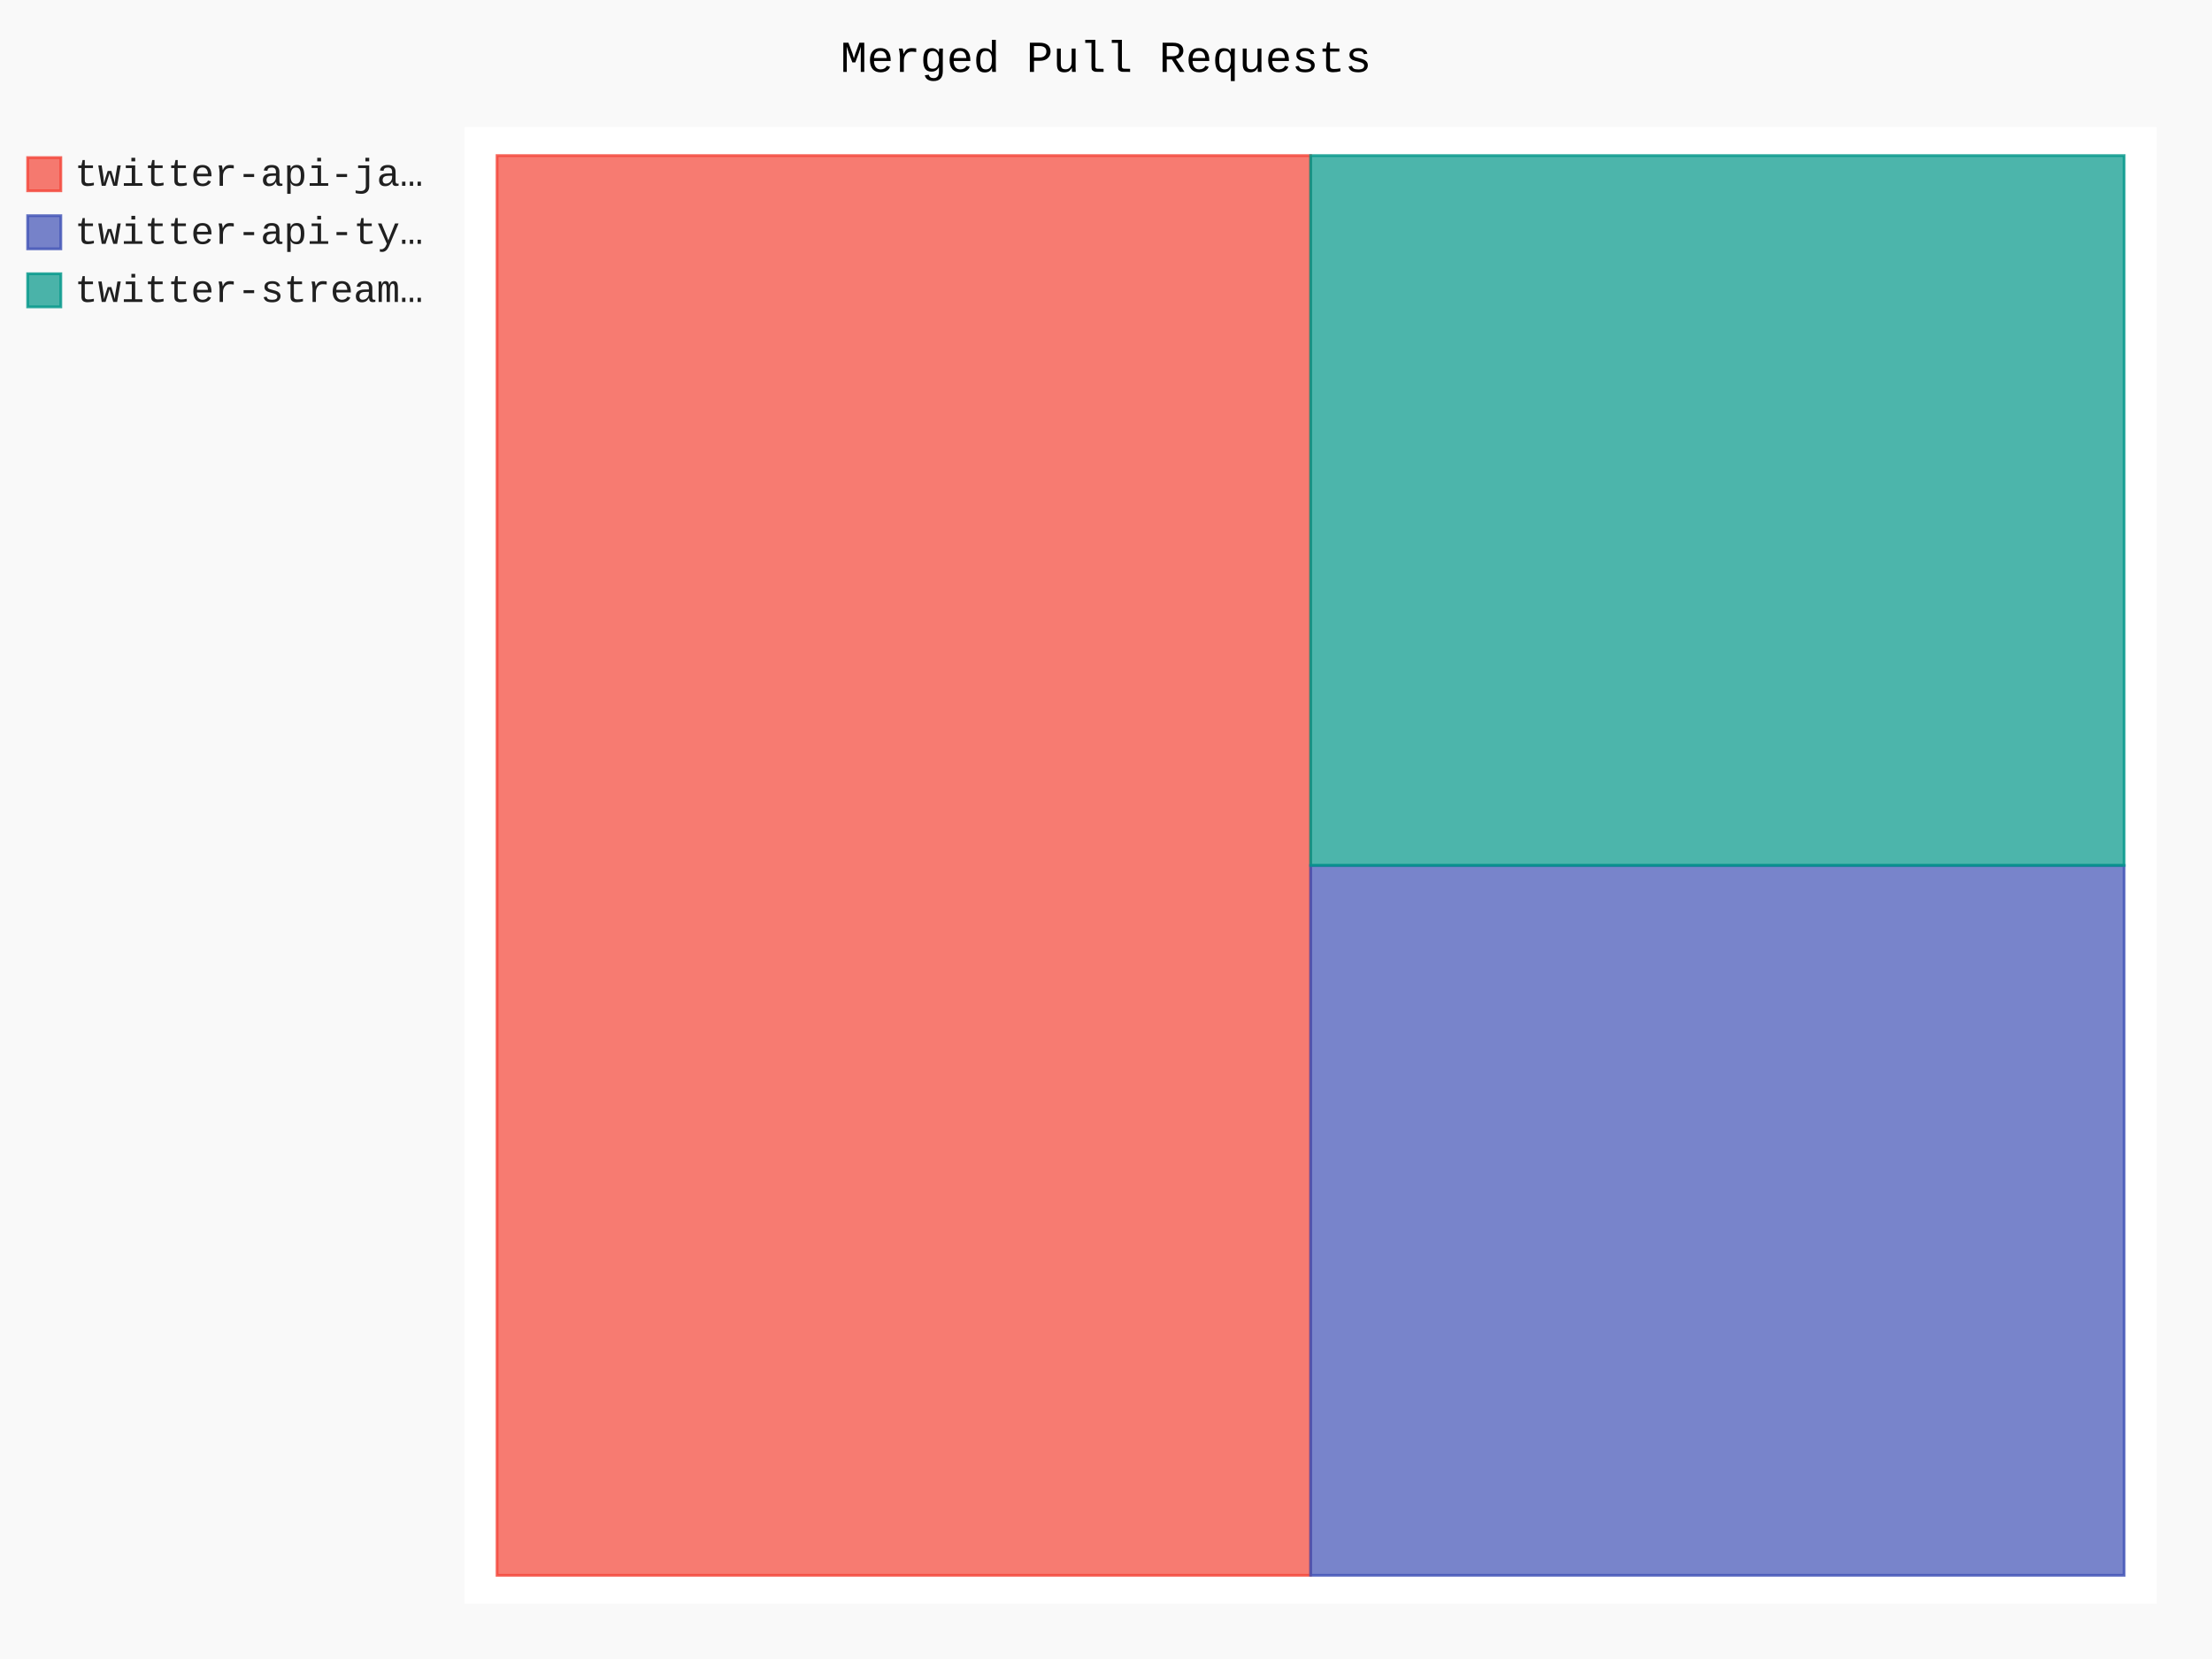
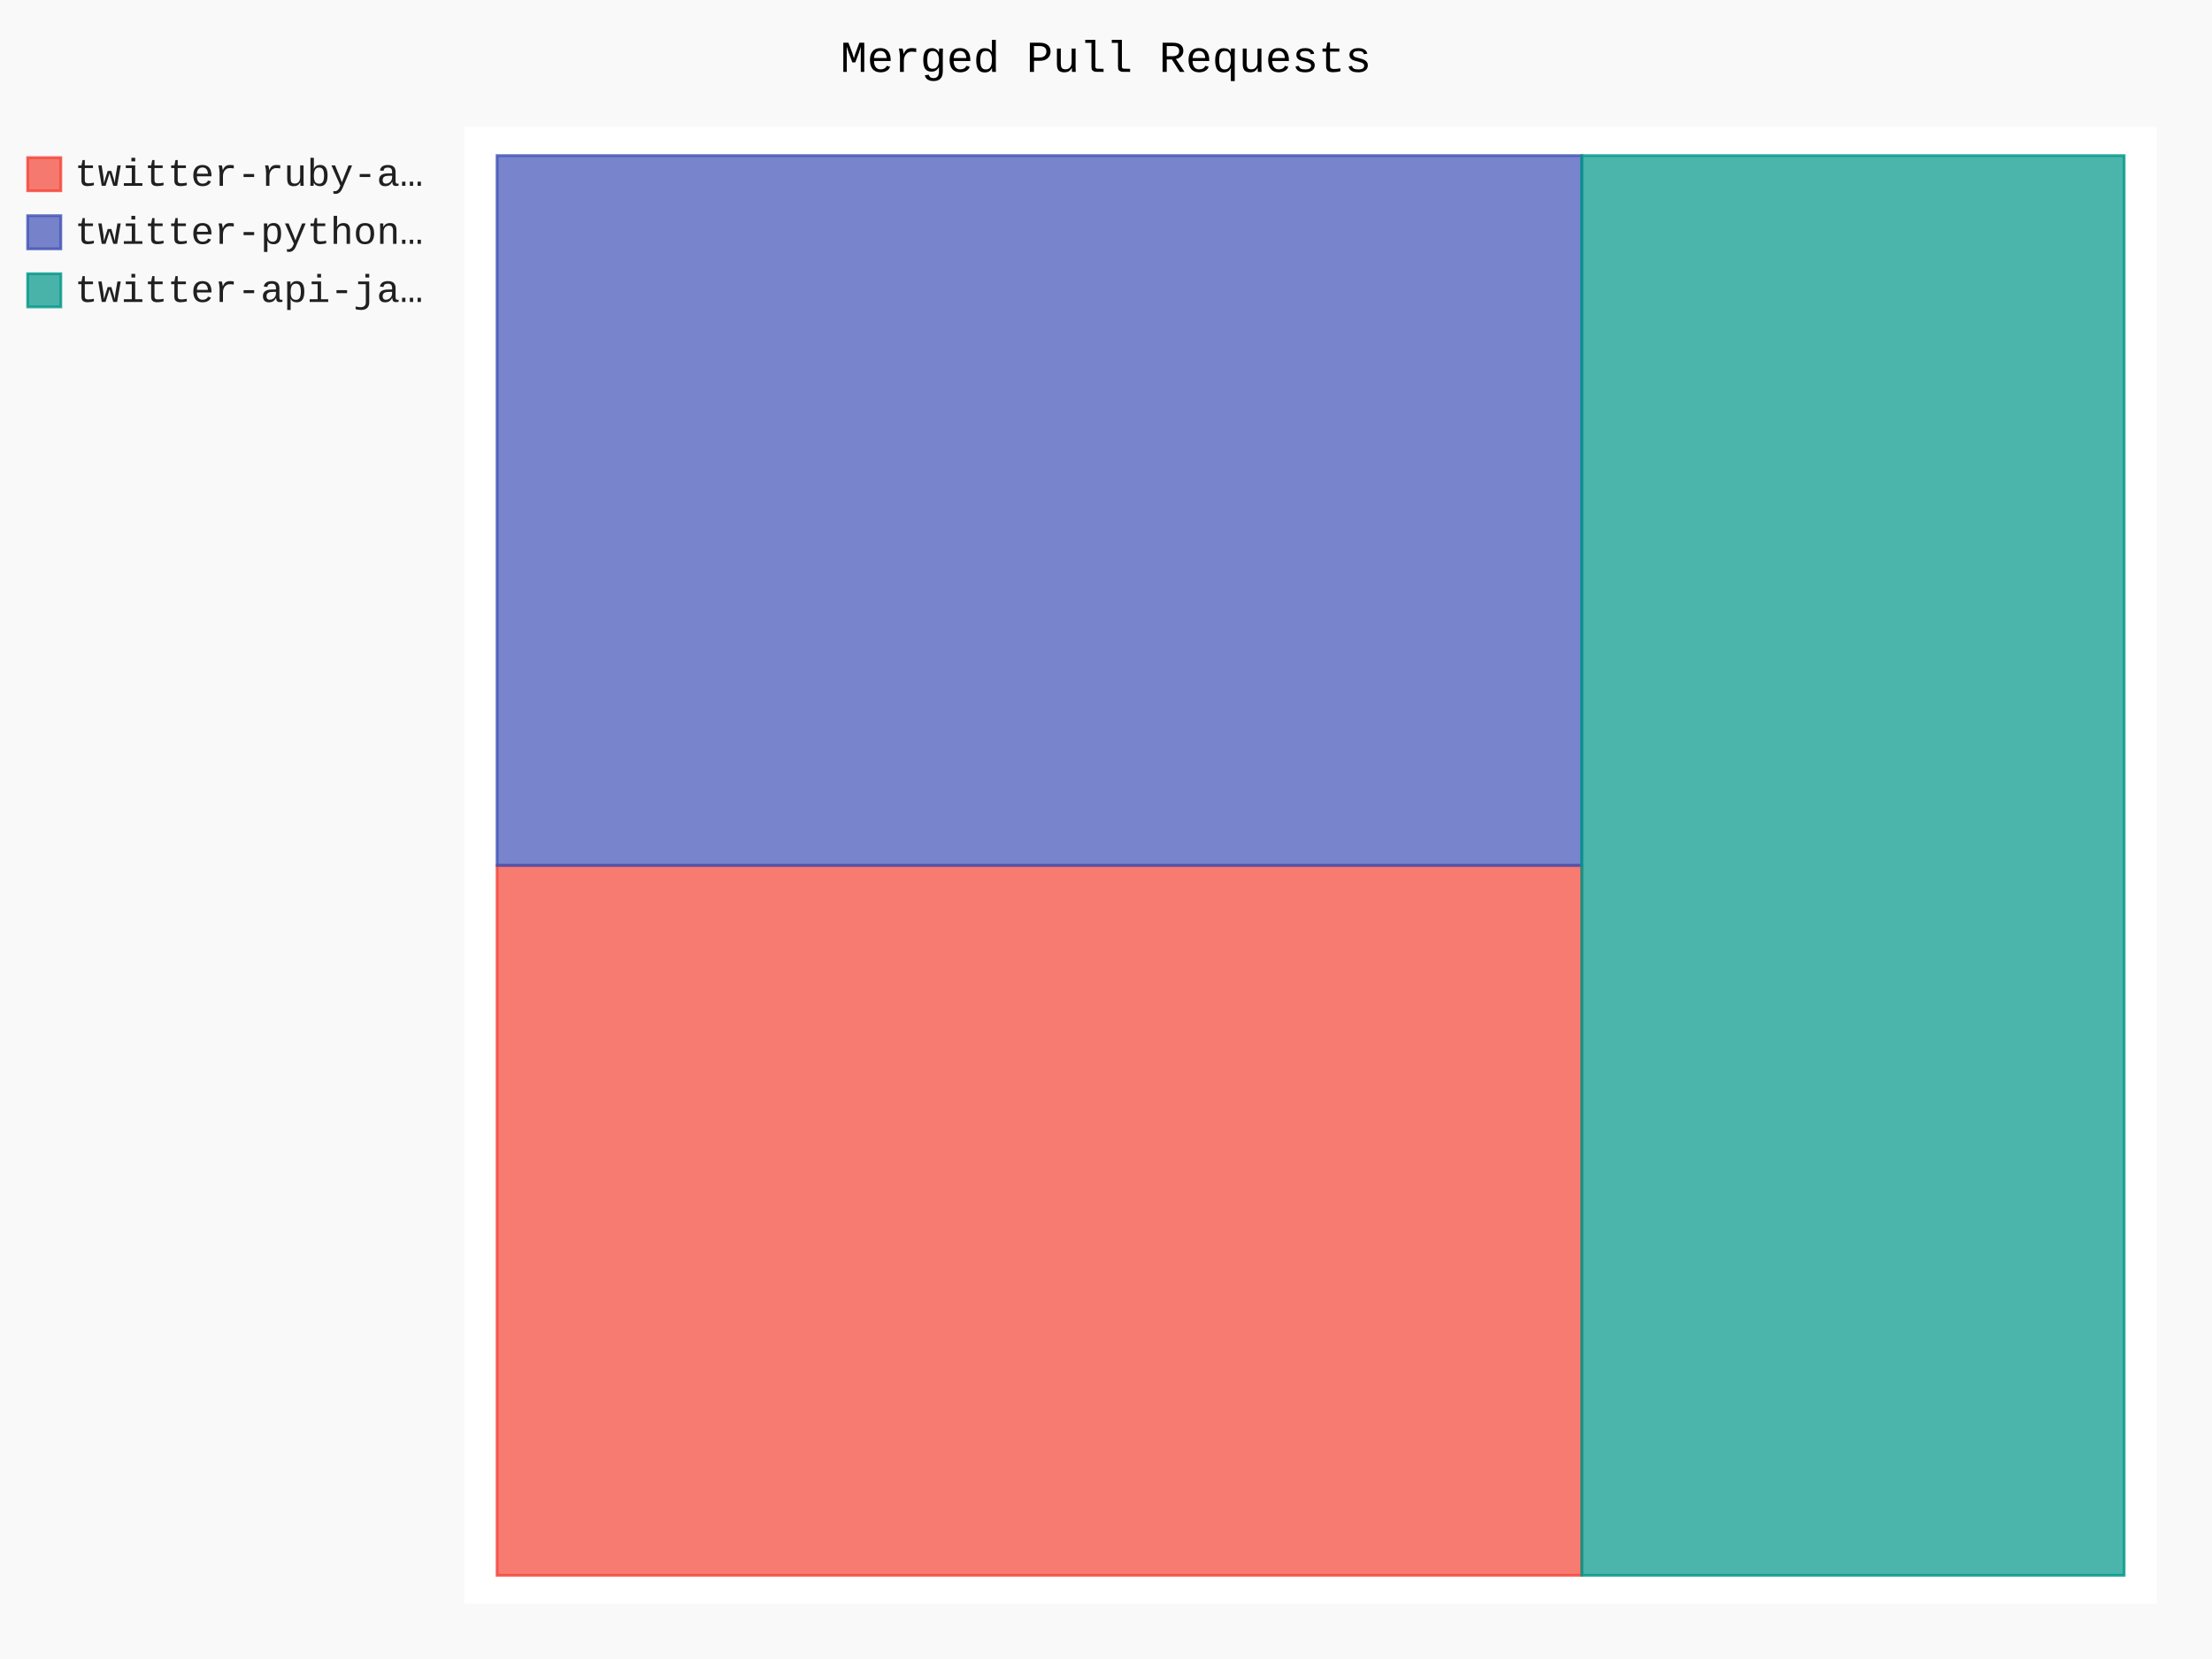
- <svg xmlns="http://www.w3.org/2000/svg" id="chart-08ec6b17-a2e6-4630-8a32-20fa01d72e95" class="pygal-chart" viewBox="0 0 800 600">
+ <svg xmlns="http://www.w3.org/2000/svg" id="chart-603b9cc6-a424-4747-8cb1-162fe8fd009e" class="pygal-chart" viewBox="0 0 800 600">
  <defs>
-     <style type="text/css">#chart-08ec6b17-a2e6-4630-8a32-20fa01d72e95{-webkit-user-select:none;-webkit-font-smoothing:antialiased;font-family:Consolas,"Liberation Mono",Menlo,Courier,monospace}#chart-08ec6b17-a2e6-4630-8a32-20fa01d72e95 .title{font-family:Consolas,"Liberation Mono",Menlo,Courier,monospace;font-size:16px}#chart-08ec6b17-a2e6-4630-8a32-20fa01d72e95 .legends .legend text{font-family:Consolas,"Liberation Mono",Menlo,Courier,monospace;font-size:14px}#chart-08ec6b17-a2e6-4630-8a32-20fa01d72e95 .axis text{font-family:Consolas,"Liberation Mono",Menlo,Courier,monospace;font-size:10px}#chart-08ec6b17-a2e6-4630-8a32-20fa01d72e95 .axis text.major{font-family:Consolas,"Liberation Mono",Menlo,Courier,monospace;font-size:10px}#chart-08ec6b17-a2e6-4630-8a32-20fa01d72e95 .text-overlay text.value{font-family:Consolas,"Liberation Mono",Menlo,Courier,monospace;font-size:16px}#chart-08ec6b17-a2e6-4630-8a32-20fa01d72e95 .text-overlay text.label{font-family:Consolas,"Liberation Mono",Menlo,Courier,monospace;font-size:10px}#chart-08ec6b17-a2e6-4630-8a32-20fa01d72e95 .tooltip{font-family:Consolas,"Liberation Mono",Menlo,Courier,monospace;font-size:14px}#chart-08ec6b17-a2e6-4630-8a32-20fa01d72e95 text.no_data{font-family:Consolas,"Liberation Mono",Menlo,Courier,monospace;font-size:64px}
- #chart-08ec6b17-a2e6-4630-8a32-20fa01d72e95{background-color:rgba(249,249,249,1)}#chart-08ec6b17-a2e6-4630-8a32-20fa01d72e95 path,#chart-08ec6b17-a2e6-4630-8a32-20fa01d72e95 line,#chart-08ec6b17-a2e6-4630-8a32-20fa01d72e95 rect,#chart-08ec6b17-a2e6-4630-8a32-20fa01d72e95 circle{-webkit-transition:150ms;-moz-transition:150ms;transition:150ms}#chart-08ec6b17-a2e6-4630-8a32-20fa01d72e95 .graph &gt; .background{fill:rgba(249,249,249,1)}#chart-08ec6b17-a2e6-4630-8a32-20fa01d72e95 .plot &gt; .background{fill:rgba(255,255,255,1)}#chart-08ec6b17-a2e6-4630-8a32-20fa01d72e95 .graph{fill:rgba(0,0,0,.87)}#chart-08ec6b17-a2e6-4630-8a32-20fa01d72e95 text.no_data{fill:rgba(0,0,0,1)}#chart-08ec6b17-a2e6-4630-8a32-20fa01d72e95 .title{fill:rgba(0,0,0,1)}#chart-08ec6b17-a2e6-4630-8a32-20fa01d72e95 .legends .legend text{fill:rgba(0,0,0,.87)}#chart-08ec6b17-a2e6-4630-8a32-20fa01d72e95 .legends .legend:hover text{fill:rgba(0,0,0,1)}#chart-08ec6b17-a2e6-4630-8a32-20fa01d72e95 .axis .line{stroke:rgba(0,0,0,1)}#chart-08ec6b17-a2e6-4630-8a32-20fa01d72e95 .axis .guide.line{stroke:rgba(0,0,0,.54)}#chart-08ec6b17-a2e6-4630-8a32-20fa01d72e95 .axis .major.line{stroke:rgba(0,0,0,.87)}#chart-08ec6b17-a2e6-4630-8a32-20fa01d72e95 .axis text.major{fill:rgba(0,0,0,1)}#chart-08ec6b17-a2e6-4630-8a32-20fa01d72e95 .axis.y .guides:hover .guide.line,#chart-08ec6b17-a2e6-4630-8a32-20fa01d72e95 .line-graph .axis.x .guides:hover .guide.line,#chart-08ec6b17-a2e6-4630-8a32-20fa01d72e95 .stackedline-graph .axis.x .guides:hover .guide.line,#chart-08ec6b17-a2e6-4630-8a32-20fa01d72e95 .xy-graph .axis.x .guides:hover .guide.line{stroke:rgba(0,0,0,1)}#chart-08ec6b17-a2e6-4630-8a32-20fa01d72e95 .axis .guides:hover text{fill:rgba(0,0,0,1)}#chart-08ec6b17-a2e6-4630-8a32-20fa01d72e95 .reactive{fill-opacity:.7;stroke-opacity:.8;stroke-width:1}#chart-08ec6b17-a2e6-4630-8a32-20fa01d72e95 .ci{stroke:rgba(0,0,0,.87)}#chart-08ec6b17-a2e6-4630-8a32-20fa01d72e95 .reactive.active,#chart-08ec6b17-a2e6-4630-8a32-20fa01d72e95 .active .reactive{fill-opacity:.8;stroke-opacity:.9;stroke-width:4}#chart-08ec6b17-a2e6-4630-8a32-20fa01d72e95 .ci .reactive.active{stroke-width:1.5}#chart-08ec6b17-a2e6-4630-8a32-20fa01d72e95 .series text{fill:rgba(0,0,0,1)}#chart-08ec6b17-a2e6-4630-8a32-20fa01d72e95 .tooltip rect{fill:rgba(255,255,255,1);stroke:rgba(0,0,0,1);-webkit-transition:opacity 150ms;-moz-transition:opacity 150ms;transition:opacity 150ms}#chart-08ec6b17-a2e6-4630-8a32-20fa01d72e95 .tooltip .label{fill:rgba(0,0,0,.87)}#chart-08ec6b17-a2e6-4630-8a32-20fa01d72e95 .tooltip .label{fill:rgba(0,0,0,.87)}#chart-08ec6b17-a2e6-4630-8a32-20fa01d72e95 .tooltip .legend{font-size:.8em;fill:rgba(0,0,0,.54)}#chart-08ec6b17-a2e6-4630-8a32-20fa01d72e95 .tooltip .x_label{font-size:.6em;fill:rgba(0,0,0,1)}#chart-08ec6b17-a2e6-4630-8a32-20fa01d72e95 .tooltip .xlink{font-size:.5em;text-decoration:underline}#chart-08ec6b17-a2e6-4630-8a32-20fa01d72e95 .tooltip .value{font-size:1.5em}#chart-08ec6b17-a2e6-4630-8a32-20fa01d72e95 .bound{font-size:.5em}#chart-08ec6b17-a2e6-4630-8a32-20fa01d72e95 .max-value{font-size:.75em;fill:rgba(0,0,0,.54)}#chart-08ec6b17-a2e6-4630-8a32-20fa01d72e95 .map-element{fill:rgba(255,255,255,1);stroke:rgba(0,0,0,.54) !important}#chart-08ec6b17-a2e6-4630-8a32-20fa01d72e95 .map-element .reactive{fill-opacity:inherit;stroke-opacity:inherit}#chart-08ec6b17-a2e6-4630-8a32-20fa01d72e95 .color-0,#chart-08ec6b17-a2e6-4630-8a32-20fa01d72e95 .color-0 a:visited{stroke:#F44336;fill:#F44336}#chart-08ec6b17-a2e6-4630-8a32-20fa01d72e95 .color-1,#chart-08ec6b17-a2e6-4630-8a32-20fa01d72e95 .color-1 a:visited{stroke:#3F51B5;fill:#3F51B5}#chart-08ec6b17-a2e6-4630-8a32-20fa01d72e95 .color-2,#chart-08ec6b17-a2e6-4630-8a32-20fa01d72e95 .color-2 a:visited{stroke:#009688;fill:#009688}#chart-08ec6b17-a2e6-4630-8a32-20fa01d72e95 .text-overlay .color-0 text{fill:black}#chart-08ec6b17-a2e6-4630-8a32-20fa01d72e95 .text-overlay .color-1 text{fill:black}#chart-08ec6b17-a2e6-4630-8a32-20fa01d72e95 .text-overlay .color-2 text{fill:black}
- #chart-08ec6b17-a2e6-4630-8a32-20fa01d72e95 text.no_data{text-anchor:middle}#chart-08ec6b17-a2e6-4630-8a32-20fa01d72e95 .guide.line{fill:none}#chart-08ec6b17-a2e6-4630-8a32-20fa01d72e95 .centered{text-anchor:middle}#chart-08ec6b17-a2e6-4630-8a32-20fa01d72e95 .title{text-anchor:middle}#chart-08ec6b17-a2e6-4630-8a32-20fa01d72e95 .legends .legend text{fill-opacity:1}#chart-08ec6b17-a2e6-4630-8a32-20fa01d72e95 .axis.x text{text-anchor:middle}#chart-08ec6b17-a2e6-4630-8a32-20fa01d72e95 .axis.x:not(.web) text[transform]{text-anchor:start}#chart-08ec6b17-a2e6-4630-8a32-20fa01d72e95 .axis.x:not(.web) text[transform].backwards{text-anchor:end}#chart-08ec6b17-a2e6-4630-8a32-20fa01d72e95 .axis.y text{text-anchor:end}#chart-08ec6b17-a2e6-4630-8a32-20fa01d72e95 .axis.y text[transform].backwards{text-anchor:start}#chart-08ec6b17-a2e6-4630-8a32-20fa01d72e95 .axis.y2 text{text-anchor:start}#chart-08ec6b17-a2e6-4630-8a32-20fa01d72e95 .axis.y2 text[transform].backwards{text-anchor:end}#chart-08ec6b17-a2e6-4630-8a32-20fa01d72e95 .axis .guide.line{stroke-dasharray:4,4;stroke:black}#chart-08ec6b17-a2e6-4630-8a32-20fa01d72e95 .axis .major.guide.line{stroke-dasharray:6,6;stroke:black}#chart-08ec6b17-a2e6-4630-8a32-20fa01d72e95 .horizontal .axis.y .guide.line,#chart-08ec6b17-a2e6-4630-8a32-20fa01d72e95 .horizontal .axis.y2 .guide.line,#chart-08ec6b17-a2e6-4630-8a32-20fa01d72e95 .vertical .axis.x .guide.line{opacity:0}#chart-08ec6b17-a2e6-4630-8a32-20fa01d72e95 .horizontal .axis.always_show .guide.line,#chart-08ec6b17-a2e6-4630-8a32-20fa01d72e95 .vertical .axis.always_show .guide.line{opacity:1 !important}#chart-08ec6b17-a2e6-4630-8a32-20fa01d72e95 .axis.y .guides:hover .guide.line,#chart-08ec6b17-a2e6-4630-8a32-20fa01d72e95 .axis.y2 .guides:hover .guide.line,#chart-08ec6b17-a2e6-4630-8a32-20fa01d72e95 .axis.x .guides:hover .guide.line{opacity:1}#chart-08ec6b17-a2e6-4630-8a32-20fa01d72e95 .axis .guides:hover text{opacity:1}#chart-08ec6b17-a2e6-4630-8a32-20fa01d72e95 .nofill{fill:none}#chart-08ec6b17-a2e6-4630-8a32-20fa01d72e95 .subtle-fill{fill-opacity:.2}#chart-08ec6b17-a2e6-4630-8a32-20fa01d72e95 .dot{stroke-width:1px;fill-opacity:1;stroke-opacity:1}#chart-08ec6b17-a2e6-4630-8a32-20fa01d72e95 .dot.active{stroke-width:5px}#chart-08ec6b17-a2e6-4630-8a32-20fa01d72e95 .dot.negative{fill:transparent}#chart-08ec6b17-a2e6-4630-8a32-20fa01d72e95 text,#chart-08ec6b17-a2e6-4630-8a32-20fa01d72e95 tspan{stroke:none !important}#chart-08ec6b17-a2e6-4630-8a32-20fa01d72e95 .series text.active{opacity:1}#chart-08ec6b17-a2e6-4630-8a32-20fa01d72e95 .tooltip rect{fill-opacity:.95;stroke-width:.5}#chart-08ec6b17-a2e6-4630-8a32-20fa01d72e95 .tooltip text{fill-opacity:1}#chart-08ec6b17-a2e6-4630-8a32-20fa01d72e95 .showable{visibility:hidden}#chart-08ec6b17-a2e6-4630-8a32-20fa01d72e95 .showable.shown{visibility:visible}#chart-08ec6b17-a2e6-4630-8a32-20fa01d72e95 .gauge-background{fill:rgba(229,229,229,1);stroke:none}#chart-08ec6b17-a2e6-4630-8a32-20fa01d72e95 .bg-lines{stroke:rgba(249,249,249,1);stroke-width:2px}</style>
+     <style type="text/css">#chart-603b9cc6-a424-4747-8cb1-162fe8fd009e{-webkit-user-select:none;-webkit-font-smoothing:antialiased;font-family:Consolas,"Liberation Mono",Menlo,Courier,monospace}#chart-603b9cc6-a424-4747-8cb1-162fe8fd009e .title{font-family:Consolas,"Liberation Mono",Menlo,Courier,monospace;font-size:16px}#chart-603b9cc6-a424-4747-8cb1-162fe8fd009e .legends .legend text{font-family:Consolas,"Liberation Mono",Menlo,Courier,monospace;font-size:14px}#chart-603b9cc6-a424-4747-8cb1-162fe8fd009e .axis text{font-family:Consolas,"Liberation Mono",Menlo,Courier,monospace;font-size:10px}#chart-603b9cc6-a424-4747-8cb1-162fe8fd009e .axis text.major{font-family:Consolas,"Liberation Mono",Menlo,Courier,monospace;font-size:10px}#chart-603b9cc6-a424-4747-8cb1-162fe8fd009e .text-overlay text.value{font-family:Consolas,"Liberation Mono",Menlo,Courier,monospace;font-size:16px}#chart-603b9cc6-a424-4747-8cb1-162fe8fd009e .text-overlay text.label{font-family:Consolas,"Liberation Mono",Menlo,Courier,monospace;font-size:10px}#chart-603b9cc6-a424-4747-8cb1-162fe8fd009e .tooltip{font-family:Consolas,"Liberation Mono",Menlo,Courier,monospace;font-size:14px}#chart-603b9cc6-a424-4747-8cb1-162fe8fd009e text.no_data{font-family:Consolas,"Liberation Mono",Menlo,Courier,monospace;font-size:64px}
+ #chart-603b9cc6-a424-4747-8cb1-162fe8fd009e{background-color:rgba(249,249,249,1)}#chart-603b9cc6-a424-4747-8cb1-162fe8fd009e path,#chart-603b9cc6-a424-4747-8cb1-162fe8fd009e line,#chart-603b9cc6-a424-4747-8cb1-162fe8fd009e rect,#chart-603b9cc6-a424-4747-8cb1-162fe8fd009e circle{-webkit-transition:150ms;-moz-transition:150ms;transition:150ms}#chart-603b9cc6-a424-4747-8cb1-162fe8fd009e .graph &gt; .background{fill:rgba(249,249,249,1)}#chart-603b9cc6-a424-4747-8cb1-162fe8fd009e .plot &gt; .background{fill:rgba(255,255,255,1)}#chart-603b9cc6-a424-4747-8cb1-162fe8fd009e .graph{fill:rgba(0,0,0,.87)}#chart-603b9cc6-a424-4747-8cb1-162fe8fd009e text.no_data{fill:rgba(0,0,0,1)}#chart-603b9cc6-a424-4747-8cb1-162fe8fd009e .title{fill:rgba(0,0,0,1)}#chart-603b9cc6-a424-4747-8cb1-162fe8fd009e .legends .legend text{fill:rgba(0,0,0,.87)}#chart-603b9cc6-a424-4747-8cb1-162fe8fd009e .legends .legend:hover text{fill:rgba(0,0,0,1)}#chart-603b9cc6-a424-4747-8cb1-162fe8fd009e .axis .line{stroke:rgba(0,0,0,1)}#chart-603b9cc6-a424-4747-8cb1-162fe8fd009e .axis .guide.line{stroke:rgba(0,0,0,.54)}#chart-603b9cc6-a424-4747-8cb1-162fe8fd009e .axis .major.line{stroke:rgba(0,0,0,.87)}#chart-603b9cc6-a424-4747-8cb1-162fe8fd009e .axis text.major{fill:rgba(0,0,0,1)}#chart-603b9cc6-a424-4747-8cb1-162fe8fd009e .axis.y .guides:hover .guide.line,#chart-603b9cc6-a424-4747-8cb1-162fe8fd009e .line-graph .axis.x .guides:hover .guide.line,#chart-603b9cc6-a424-4747-8cb1-162fe8fd009e .stackedline-graph .axis.x .guides:hover .guide.line,#chart-603b9cc6-a424-4747-8cb1-162fe8fd009e .xy-graph .axis.x .guides:hover .guide.line{stroke:rgba(0,0,0,1)}#chart-603b9cc6-a424-4747-8cb1-162fe8fd009e .axis .guides:hover text{fill:rgba(0,0,0,1)}#chart-603b9cc6-a424-4747-8cb1-162fe8fd009e .reactive{fill-opacity:.7;stroke-opacity:.8;stroke-width:1}#chart-603b9cc6-a424-4747-8cb1-162fe8fd009e .ci{stroke:rgba(0,0,0,.87)}#chart-603b9cc6-a424-4747-8cb1-162fe8fd009e .reactive.active,#chart-603b9cc6-a424-4747-8cb1-162fe8fd009e .active .reactive{fill-opacity:.8;stroke-opacity:.9;stroke-width:4}#chart-603b9cc6-a424-4747-8cb1-162fe8fd009e .ci .reactive.active{stroke-width:1.5}#chart-603b9cc6-a424-4747-8cb1-162fe8fd009e .series text{fill:rgba(0,0,0,1)}#chart-603b9cc6-a424-4747-8cb1-162fe8fd009e .tooltip rect{fill:rgba(255,255,255,1);stroke:rgba(0,0,0,1);-webkit-transition:opacity 150ms;-moz-transition:opacity 150ms;transition:opacity 150ms}#chart-603b9cc6-a424-4747-8cb1-162fe8fd009e .tooltip .label{fill:rgba(0,0,0,.87)}#chart-603b9cc6-a424-4747-8cb1-162fe8fd009e .tooltip .label{fill:rgba(0,0,0,.87)}#chart-603b9cc6-a424-4747-8cb1-162fe8fd009e .tooltip .legend{font-size:.8em;fill:rgba(0,0,0,.54)}#chart-603b9cc6-a424-4747-8cb1-162fe8fd009e .tooltip .x_label{font-size:.6em;fill:rgba(0,0,0,1)}#chart-603b9cc6-a424-4747-8cb1-162fe8fd009e .tooltip .xlink{font-size:.5em;text-decoration:underline}#chart-603b9cc6-a424-4747-8cb1-162fe8fd009e .tooltip .value{font-size:1.5em}#chart-603b9cc6-a424-4747-8cb1-162fe8fd009e .bound{font-size:.5em}#chart-603b9cc6-a424-4747-8cb1-162fe8fd009e .max-value{font-size:.75em;fill:rgba(0,0,0,.54)}#chart-603b9cc6-a424-4747-8cb1-162fe8fd009e .map-element{fill:rgba(255,255,255,1);stroke:rgba(0,0,0,.54) !important}#chart-603b9cc6-a424-4747-8cb1-162fe8fd009e .map-element .reactive{fill-opacity:inherit;stroke-opacity:inherit}#chart-603b9cc6-a424-4747-8cb1-162fe8fd009e .color-0,#chart-603b9cc6-a424-4747-8cb1-162fe8fd009e .color-0 a:visited{stroke:#F44336;fill:#F44336}#chart-603b9cc6-a424-4747-8cb1-162fe8fd009e .color-1,#chart-603b9cc6-a424-4747-8cb1-162fe8fd009e .color-1 a:visited{stroke:#3F51B5;fill:#3F51B5}#chart-603b9cc6-a424-4747-8cb1-162fe8fd009e .color-2,#chart-603b9cc6-a424-4747-8cb1-162fe8fd009e .color-2 a:visited{stroke:#009688;fill:#009688}#chart-603b9cc6-a424-4747-8cb1-162fe8fd009e .text-overlay .color-0 text{fill:black}#chart-603b9cc6-a424-4747-8cb1-162fe8fd009e .text-overlay .color-1 text{fill:black}#chart-603b9cc6-a424-4747-8cb1-162fe8fd009e .text-overlay .color-2 text{fill:black}
+ #chart-603b9cc6-a424-4747-8cb1-162fe8fd009e text.no_data{text-anchor:middle}#chart-603b9cc6-a424-4747-8cb1-162fe8fd009e .guide.line{fill:none}#chart-603b9cc6-a424-4747-8cb1-162fe8fd009e .centered{text-anchor:middle}#chart-603b9cc6-a424-4747-8cb1-162fe8fd009e .title{text-anchor:middle}#chart-603b9cc6-a424-4747-8cb1-162fe8fd009e .legends .legend text{fill-opacity:1}#chart-603b9cc6-a424-4747-8cb1-162fe8fd009e .axis.x text{text-anchor:middle}#chart-603b9cc6-a424-4747-8cb1-162fe8fd009e .axis.x:not(.web) text[transform]{text-anchor:start}#chart-603b9cc6-a424-4747-8cb1-162fe8fd009e .axis.x:not(.web) text[transform].backwards{text-anchor:end}#chart-603b9cc6-a424-4747-8cb1-162fe8fd009e .axis.y text{text-anchor:end}#chart-603b9cc6-a424-4747-8cb1-162fe8fd009e .axis.y text[transform].backwards{text-anchor:start}#chart-603b9cc6-a424-4747-8cb1-162fe8fd009e .axis.y2 text{text-anchor:start}#chart-603b9cc6-a424-4747-8cb1-162fe8fd009e .axis.y2 text[transform].backwards{text-anchor:end}#chart-603b9cc6-a424-4747-8cb1-162fe8fd009e .axis .guide.line{stroke-dasharray:4,4;stroke:black}#chart-603b9cc6-a424-4747-8cb1-162fe8fd009e .axis .major.guide.line{stroke-dasharray:6,6;stroke:black}#chart-603b9cc6-a424-4747-8cb1-162fe8fd009e .horizontal .axis.y .guide.line,#chart-603b9cc6-a424-4747-8cb1-162fe8fd009e .horizontal .axis.y2 .guide.line,#chart-603b9cc6-a424-4747-8cb1-162fe8fd009e .vertical .axis.x .guide.line{opacity:0}#chart-603b9cc6-a424-4747-8cb1-162fe8fd009e .horizontal .axis.always_show .guide.line,#chart-603b9cc6-a424-4747-8cb1-162fe8fd009e .vertical .axis.always_show .guide.line{opacity:1 !important}#chart-603b9cc6-a424-4747-8cb1-162fe8fd009e .axis.y .guides:hover .guide.line,#chart-603b9cc6-a424-4747-8cb1-162fe8fd009e .axis.y2 .guides:hover .guide.line,#chart-603b9cc6-a424-4747-8cb1-162fe8fd009e .axis.x .guides:hover .guide.line{opacity:1}#chart-603b9cc6-a424-4747-8cb1-162fe8fd009e .axis .guides:hover text{opacity:1}#chart-603b9cc6-a424-4747-8cb1-162fe8fd009e .nofill{fill:none}#chart-603b9cc6-a424-4747-8cb1-162fe8fd009e .subtle-fill{fill-opacity:.2}#chart-603b9cc6-a424-4747-8cb1-162fe8fd009e .dot{stroke-width:1px;fill-opacity:1;stroke-opacity:1}#chart-603b9cc6-a424-4747-8cb1-162fe8fd009e .dot.active{stroke-width:5px}#chart-603b9cc6-a424-4747-8cb1-162fe8fd009e .dot.negative{fill:transparent}#chart-603b9cc6-a424-4747-8cb1-162fe8fd009e text,#chart-603b9cc6-a424-4747-8cb1-162fe8fd009e tspan{stroke:none !important}#chart-603b9cc6-a424-4747-8cb1-162fe8fd009e .series text.active{opacity:1}#chart-603b9cc6-a424-4747-8cb1-162fe8fd009e .tooltip rect{fill-opacity:.95;stroke-width:.5}#chart-603b9cc6-a424-4747-8cb1-162fe8fd009e .tooltip text{fill-opacity:1}#chart-603b9cc6-a424-4747-8cb1-162fe8fd009e .showable{visibility:hidden}#chart-603b9cc6-a424-4747-8cb1-162fe8fd009e .showable.shown{visibility:visible}#chart-603b9cc6-a424-4747-8cb1-162fe8fd009e .gauge-background{fill:rgba(229,229,229,1);stroke:none}#chart-603b9cc6-a424-4747-8cb1-162fe8fd009e .bg-lines{stroke:rgba(249,249,249,1);stroke-width:2px}</style>
  </defs>
  <g class="graph treemap-graph vertical">
    <rect x="0" y="0" width="800" height="600" class="background" />
    <g transform="translate(168, 46)" class="plot">
      <rect x="0" y="0" width="612.0" height="534" class="background" />
      <g class="series serie-0 color-0">
        <g class="rects">
          <g class="rect">
-             <rect x="11.769" y="10.269" width="294.231" height="513.462" class="rect reactive tooltip-trigger" />
+             <rect x="11.769" y="267" width="392.308" height="256.731" class="rect reactive tooltip-trigger" />
          </g>
        </g>
      </g>
      <g class="series serie-1 color-1">
        <g class="rects">
          <g class="rect">
-             <rect x="306" y="267.0" width="294.231" height="256.731" class="rect reactive tooltip-trigger" />
+             <rect x="11.769" y="10.269" width="392.308" height="256.731" class="rect reactive tooltip-trigger" />
          </g>
        </g>
      </g>
      <g class="series serie-2 color-2">
        <g class="rects">
          <g class="rect">
-             <rect x="306" y="10.269" width="294.231" height="256.731" class="rect reactive tooltip-trigger" />
+             <rect x="404.077" y="10.269" width="196.154" height="513.462" class="rect reactive tooltip-trigger" />
          </g>
        </g>
      </g>
    </g>
    <g class="titles">
      <text x="400.0" y="26" class="title plot_title">Merged Pull Requests</text>
    </g>
    <g transform="translate(168, 46)" class="plot overlay">
      <g class="series serie-0 color-0" />
      <g class="series serie-1 color-1" />
      <g class="series serie-2 color-2" />
    </g>
    <g transform="translate(168, 46)" class="plot text-overlay">
      <g class="series serie-0 color-0" />
      <g class="series serie-1 color-1" />
      <g class="series serie-2 color-2" />
    </g>
    <g transform="translate(168, 46)" class="plot tooltip-overlay">
      <g transform="translate(0 0)" style="opacity: 0" class="tooltip">
        <rect rx="0" ry="0" width="0" height="0" class="tooltip-box" />
        <g class="text" />
      </g>
    </g>
    <g transform="translate(10, 56)" class="legends">
      <g id="activate-serie-0" class="legend reactive activate-serie">
        <rect x="0.0" y="1.0" width="12" height="12" class="color-0 reactive" />
-         <text x="17.0" y="11.2">twitter-api-ja…</text>
+         <text x="17.0" y="11.2">twitter-ruby-a…</text>
      </g>
      <g id="activate-serie-1" class="legend reactive activate-serie">
        <rect x="0.0" y="22.0" width="12" height="12" class="color-1 reactive" />
-         <text x="17.0" y="32.2">twitter-api-ty…</text>
+         <text x="17.0" y="32.2">twitter-python…</text>
      </g>
      <g id="activate-serie-2" class="legend reactive activate-serie">
        <rect x="0.0" y="43.0" width="12" height="12" class="color-2 reactive" />
-         <text x="17.0" y="53.2">twitter-stream…</text>
+         <text x="17.0" y="53.2">twitter-api-ja…</text>
      </g>
    </g>
    <g transform="translate(790, 56)" class="legends" />
  </g>
</svg>
